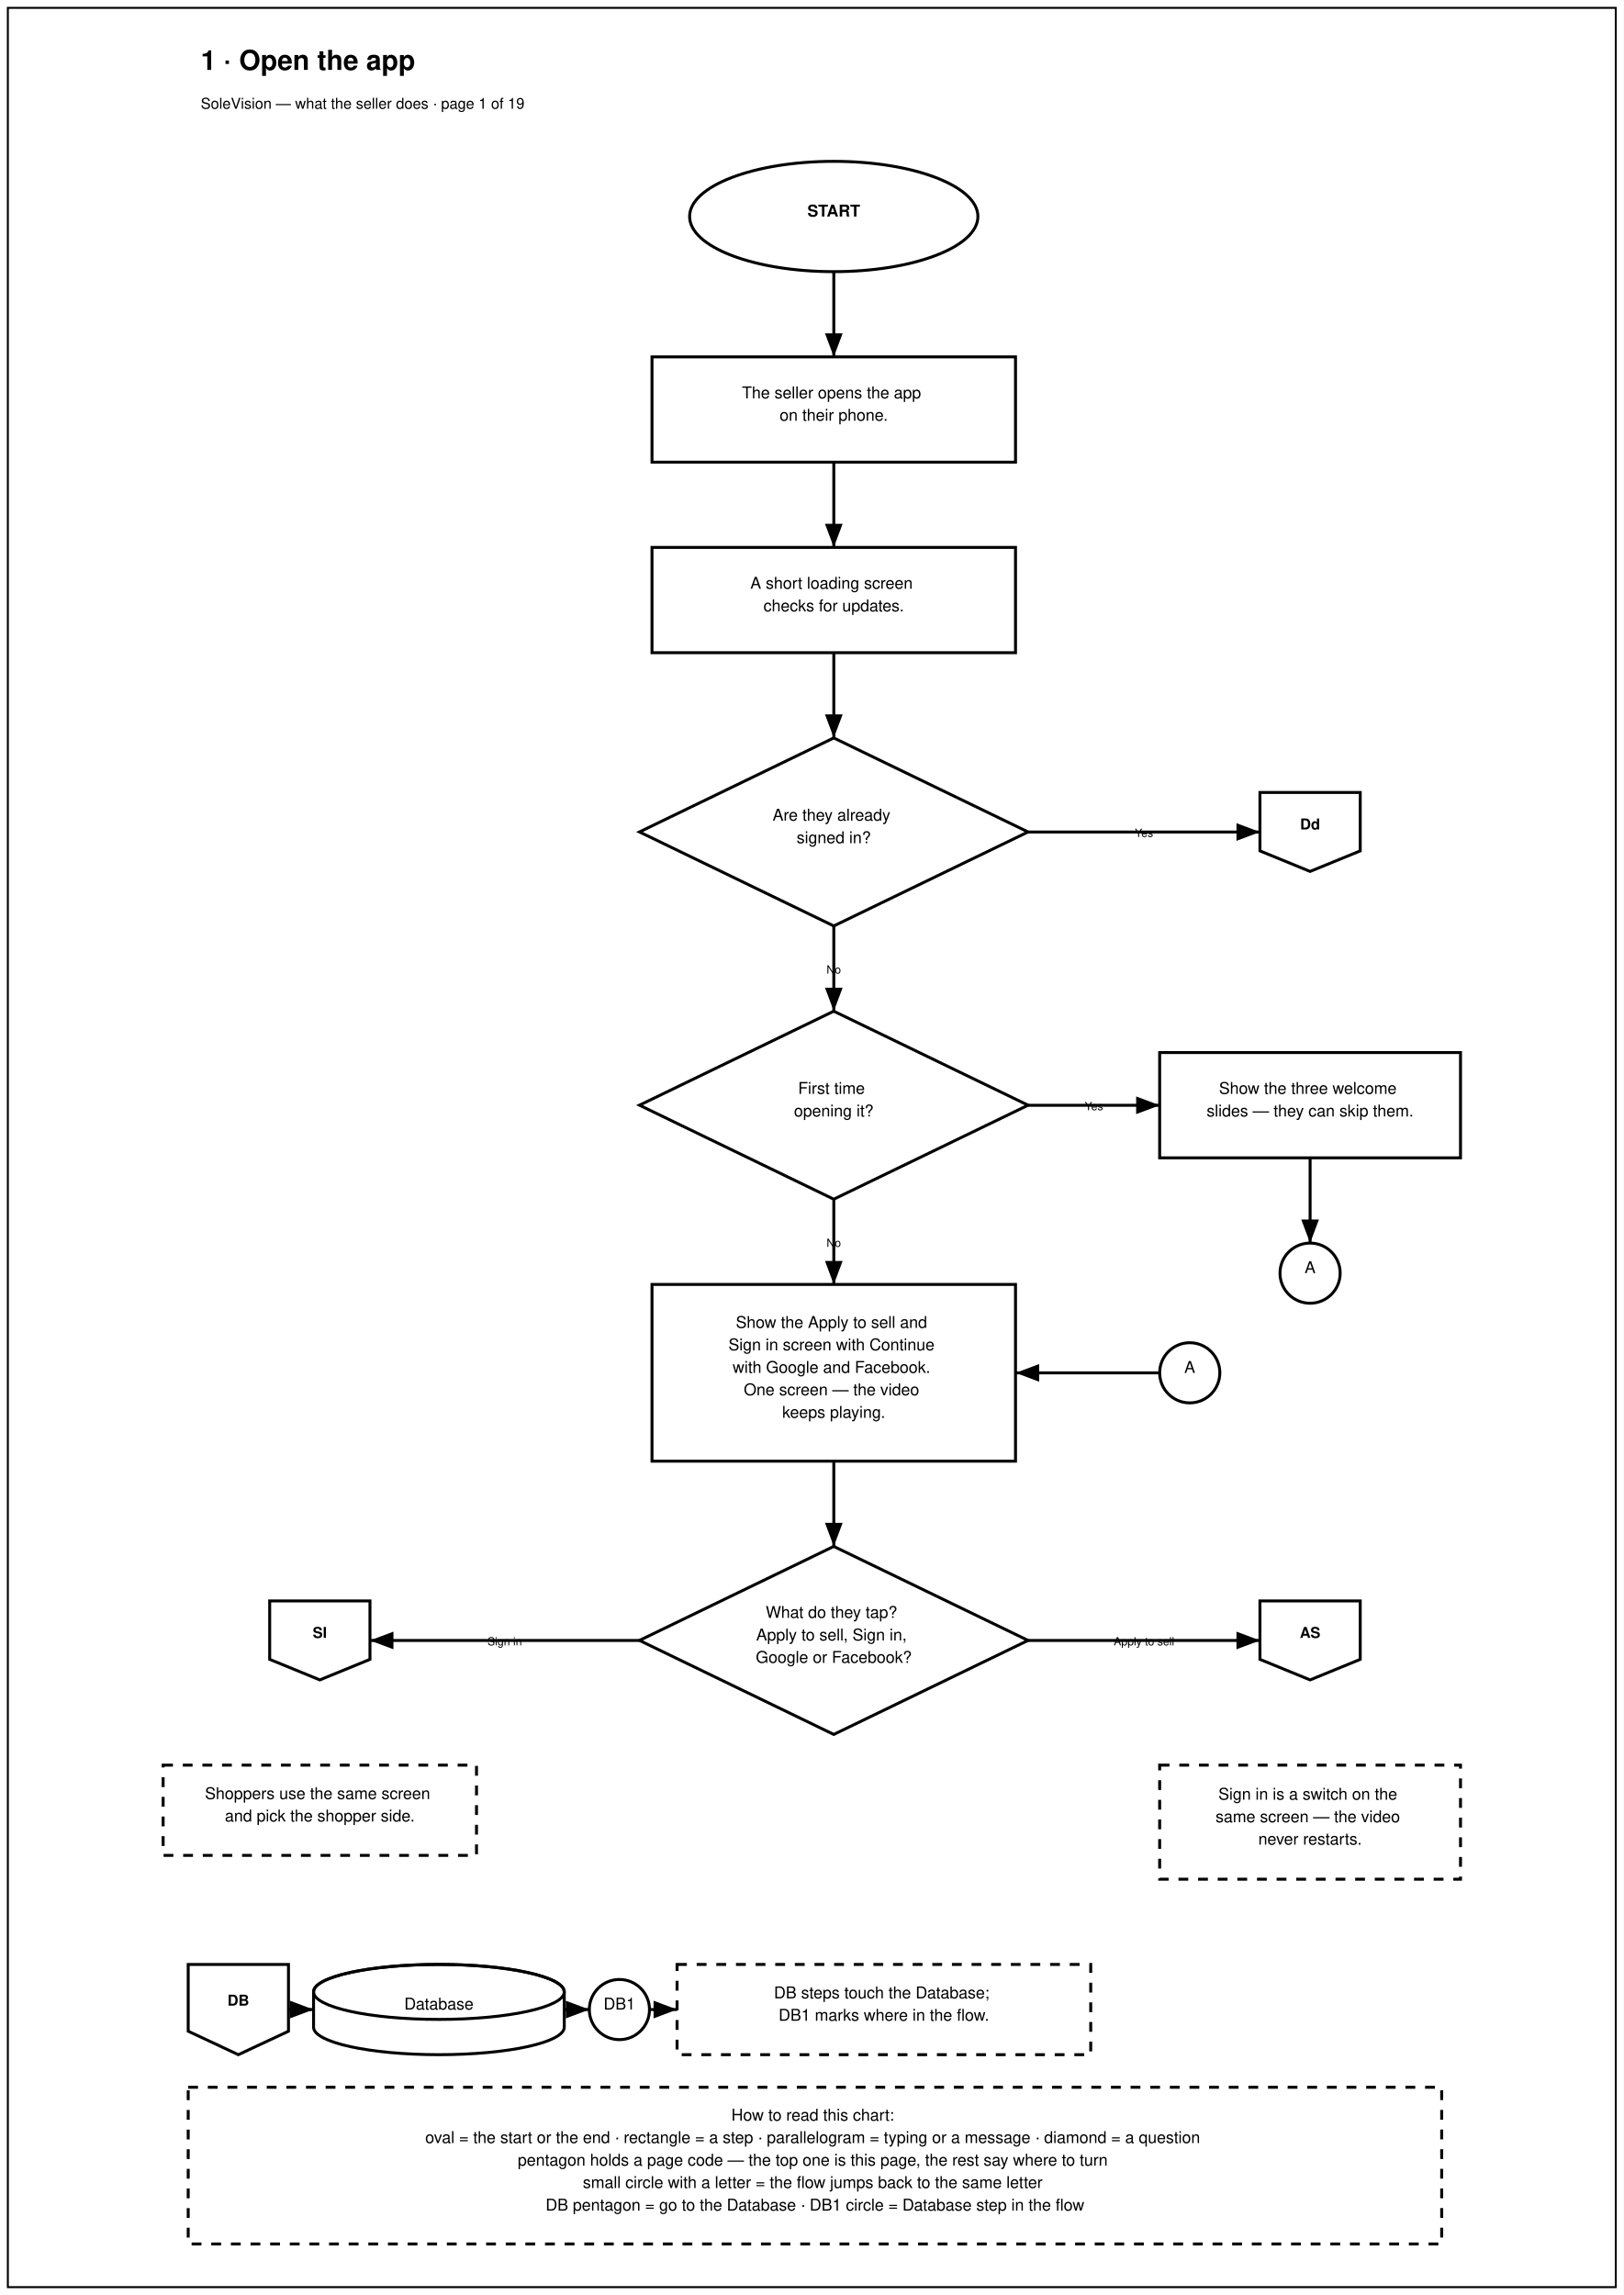
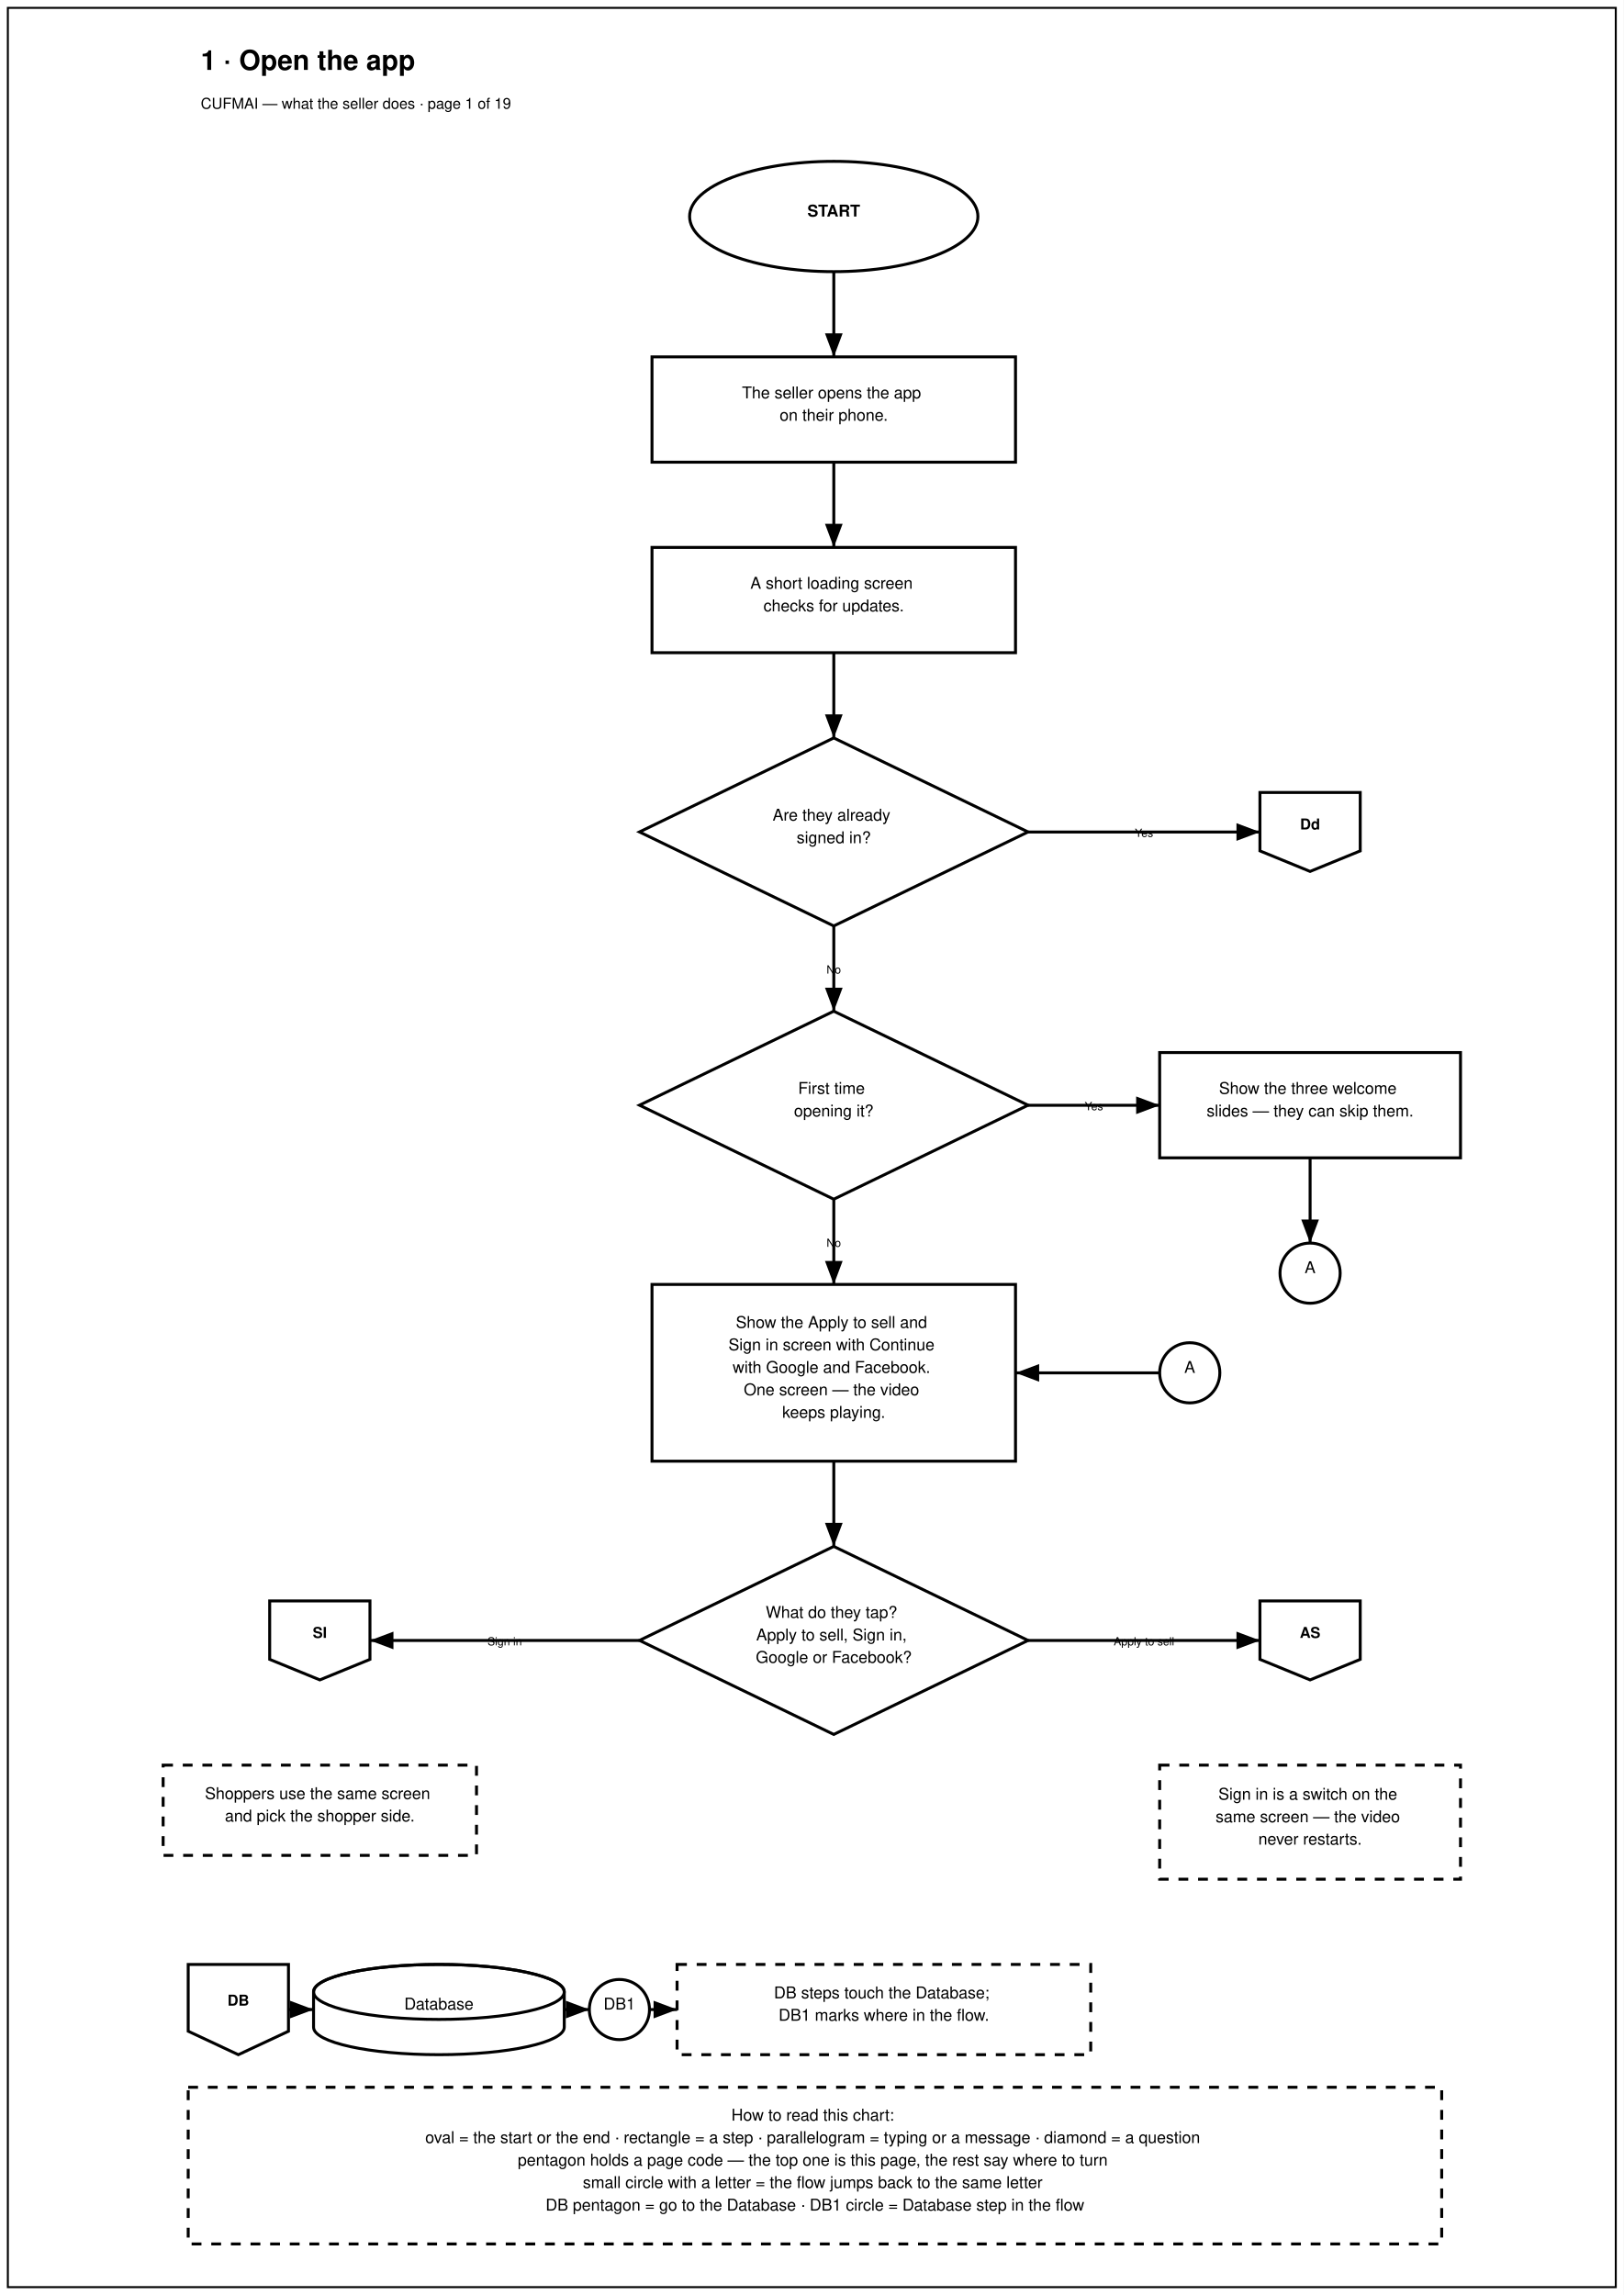
<svg xmlns="http://www.w3.org/2000/svg" width="827" height="1169" viewBox="0 0 827 1169">
  <rect x="0" y="0" width="827" height="1169" fill="#FFFFFF" />
  <defs>
    <marker id="arrow" markerWidth="10" markerHeight="10" refX="8" refY="3" orient="auto" markerUnits="strokeWidth">
      <path d="M0,0 L8,3 L0,6 z" fill="#000000" />
    </marker>
  </defs>
  <rect x="4" y="4" width="819" height="1161" fill="none" stroke="#000000" stroke-width="1" />
  <text font-family="Helvetica, Arial, sans-serif" font-size="14.046" font-weight="bold" fill="#000000" text-anchor="start">
    <tspan x="102.247" y="35.6">1 · Open the app</tspan>
  </text>
  <text font-family="Helvetica, Arial, sans-serif" font-size="7.662" fill="#000000" text-anchor="start">
-     <tspan x="102.247" y="55.4">SoleVision — what the seller does · page 1 of 19</tspan>
+     <tspan x="102.247" y="55.4">CUFMAI — what the seller does · page 1 of 19</tspan>
  </text>
  <polyline points="424.7,138.4 424.7,181.8" fill="none" stroke="#000000" stroke-width="1.5" marker-end="url(#arrow)" />
  <polyline points="424.7,235.4 424.7,278.8" fill="none" stroke="#000000" stroke-width="1.5" marker-end="url(#arrow)" />
  <polyline points="424.7,332.5 424.7,375.9" fill="none" stroke="#000000" stroke-width="1.5" marker-end="url(#arrow)" />
  <polyline points="523.6,423.8 641.8,423.8 641.8,423.8" fill="none" stroke="#000000" stroke-width="1.5" marker-end="url(#arrow)" />
  <polyline points="424.7,471.7 424.7,515.1" fill="none" stroke="#000000" stroke-width="1.5" marker-end="url(#arrow)" />
  <polyline points="523.6,563.0 590.7,563.0" fill="none" stroke="#000000" stroke-width="1.5" marker-end="url(#arrow)" />
  <polyline points="667.3,589.8 667.3,633.2" fill="none" stroke="#000000" stroke-width="1.5" marker-end="url(#arrow)" />
  <polyline points="424.7,610.8 424.7,654.3" fill="none" stroke="#000000" stroke-width="1.5" marker-end="url(#arrow)" />
  <polyline points="424.7,744.3 424.7,787.7" fill="none" stroke="#000000" stroke-width="1.5" marker-end="url(#arrow)" />
  <polyline points="523.6,835.6 641.8,835.6" fill="none" stroke="#000000" stroke-width="1.5" marker-end="url(#arrow)" />
  <polyline points="325.7,835.6 188.4,835.6" fill="none" stroke="#000000" stroke-width="1.5" marker-end="url(#arrow)" />
  <polyline points="146.9,1023.6 159.7,1023.6" fill="none" stroke="#000000" stroke-width="1.5" marker-end="url(#arrow)" />
  <polyline points="287.4,1023.6 300.2,1023.6 300.2,1023.6" fill="none" stroke="#000000" stroke-width="1.5" marker-end="url(#arrow)" />
  <polyline points="330.8,1023.6 344.9,1023.6 344.9,1023.6" fill="none" stroke="#000000" stroke-width="1.5" marker-end="url(#arrow)" />
  <polyline points="590.7,699.3 517.3,699.3" fill="none" stroke="#000000" stroke-width="1.5" marker-end="url(#arrow)" />
  <text font-family="Helvetica, Arial, sans-serif" font-size="5.746" fill="#000000" text-anchor="middle">
    <tspan x="582.694" y="426.3">Yes</tspan>
  </text>
  <text font-family="Helvetica, Arial, sans-serif" font-size="5.746" fill="#000000" text-anchor="middle">
    <tspan x="424.673" y="495.9">No</tspan>
  </text>
  <text font-family="Helvetica, Arial, sans-serif" font-size="5.746" fill="#000000" text-anchor="middle">
    <tspan x="557.155" y="565.5">Yes</tspan>
  </text>
  <text font-family="Helvetica, Arial, sans-serif" font-size="5.746" fill="#000000" text-anchor="middle">
    <tspan x="424.673" y="635.1">No</tspan>
  </text>
  <text font-family="Helvetica, Arial, sans-serif" font-size="5.746" fill="#000000" text-anchor="middle">
    <tspan x="582.694" y="838.1">Apply to sell</tspan>
  </text>
  <text font-family="Helvetica, Arial, sans-serif" font-size="5.746" fill="#000000" text-anchor="middle">
    <tspan x="257.075" y="838.1">Sign in</tspan>
  </text>
  <ellipse cx="424.673" cy="110.278" rx="73.424" ry="28.093" fill="none" stroke="#000000" stroke-width="1.5" />
  <text font-family="Helvetica, Arial, sans-serif" font-size="8.3" font-weight="bold" fill="#000000" text-anchor="middle">
    <tspan x="424.673" y="110.3">START</tspan>
  </text>
  <rect x="332.095" y="181.786" width="185.156" height="53.631" rx="0" fill="none" stroke="#000000" stroke-width="1.5" />
  <text font-family="Helvetica, Arial, sans-serif" font-size="8.3" fill="#000000" text-anchor="middle">
    <tspan x="424.673" y="202.9">The seller opens the app</tspan>
    <tspan x="424.673" y="214.3">on their phone.</tspan>
  </text>
  <rect x="332.095" y="278.833" width="185.156" height="53.631" rx="0" fill="none" stroke="#000000" stroke-width="1.5" />
  <text font-family="Helvetica, Arial, sans-serif" font-size="8.3" fill="#000000" text-anchor="middle">
    <tspan x="424.673" y="299.9">A short loading screen</tspan>
    <tspan x="424.673" y="311.4">checks for updates.</tspan>
  </text>
  <polygon points="424.673,375.881 523.636,423.766 424.673,471.651 325.711,423.766" fill="none" stroke="#000000" stroke-width="1.5" />
  <text font-family="Helvetica, Arial, sans-serif" font-size="8.3" fill="#000000" text-anchor="middle">
    <tspan x="424.673" y="418.0">Are they already</tspan>
    <tspan x="424.673" y="429.5">signed in?</tspan>
  </text>
  <polygon points="641.752,403.654 692.83,403.654 692.83,433.419 667.291,443.877 641.752,433.419" fill="none" stroke="#000000" stroke-width="1.5" />
  <text font-family="Helvetica, Arial, sans-serif" font-size="7.662" font-weight="bold" fill="#000000" text-anchor="middle">
    <tspan x="667.291" y="422.5">Dd</tspan>
  </text>
  <polygon points="424.673,515.067 523.636,562.952 424.673,610.837 325.711,562.952" fill="none" stroke="#000000" stroke-width="1.5" />
  <text font-family="Helvetica, Arial, sans-serif" font-size="8.3" fill="#000000" text-anchor="middle">
    <tspan x="424.673" y="557.2">First time</tspan>
    <tspan x="424.673" y="568.7">opening it?</tspan>
  </text>
  <rect x="590.675" y="536.136" width="153.232" height="53.631" rx="0" fill="none" stroke="#000000" stroke-width="1.5" />
  <text font-family="Helvetica, Arial, sans-serif" font-size="8.3" fill="#000000" text-anchor="middle">
    <tspan x="667.291" y="557.2">Show the three welcome</tspan>
    <tspan x="667.291" y="568.7">slides — they can skip them.</tspan>
  </text>
  <circle cx="667.291" cy="648.506" r="15.323" fill="none" stroke="#000000" stroke-width="1.5" />
  <text font-family="Helvetica, Arial, sans-serif" font-size="8.3" fill="#000000" text-anchor="middle">
    <tspan x="667.291" y="648.5">A</tspan>
  </text>
  <rect x="332.095" y="654.253" width="185.156" height="90.024" rx="0" fill="none" stroke="#000000" stroke-width="1.5" />
  <text font-family="Helvetica, Arial, sans-serif" font-size="8.3" fill="#000000" text-anchor="middle">
    <tspan x="424.673" y="676.4">Show the Apply to sell and</tspan>
    <tspan x="424.673" y="687.8">Sign in screen with Continue</tspan>
    <tspan x="424.673" y="699.3">with Google and Facebook.</tspan>
    <tspan x="424.673" y="710.7">One screen — the video</tspan>
    <tspan x="424.673" y="722.2">keeps playing.</tspan>
  </text>
  <polygon points="424.673,787.692 523.636,835.578 424.673,883.463 325.711,835.578" fill="none" stroke="#000000" stroke-width="1.5" />
  <text font-family="Helvetica, Arial, sans-serif" font-size="8.3" fill="#000000" text-anchor="middle">
    <tspan x="424.673" y="824.1">What do they tap?</tspan>
    <tspan x="424.673" y="835.6">Apply to sell, Sign in,</tspan>
    <tspan x="424.673" y="847.0">Google or Facebook?</tspan>
  </text>
  <polygon points="641.752,815.466 692.83,815.466 692.83,845.231 667.291,855.689 641.752,845.231" fill="none" stroke="#000000" stroke-width="1.5" />
  <text font-family="Helvetica, Arial, sans-serif" font-size="7.662" font-weight="bold" fill="#000000" text-anchor="middle">
    <tspan x="667.291" y="834.3">AS</tspan>
  </text>
  <polygon points="137.363,815.466 188.44,815.466 188.44,845.231 162.901,855.689 137.363,845.231" fill="none" stroke="#000000" stroke-width="1.5" />
  <text font-family="Helvetica, Arial, sans-serif" font-size="7.662" font-weight="bold" fill="#000000" text-anchor="middle">
    <tspan x="162.901" y="834.3">SI</tspan>
  </text>
  <rect x="83.093" y="899.105" width="159.617" height="45.97" rx="0" fill="none" stroke="#000000" stroke-width="1.5" stroke-dasharray="5 5" />
  <text font-family="Helvetica, Arial, sans-serif" font-size="8.3" fill="#000000" text-anchor="middle">
    <tspan x="162.901" y="916.4">Shoppers use the same screen</tspan>
    <tspan x="162.901" y="927.8">and pick the shopper side.</tspan>
  </text>
  <rect x="590.675" y="899.105" width="153.232" height="58.101" rx="0" fill="none" stroke="#000000" stroke-width="1.5" stroke-dasharray="5 5" />
  <text font-family="Helvetica, Arial, sans-serif" font-size="8.3" fill="#000000" text-anchor="middle">
    <tspan x="667.291" y="916.7">Sign in is a switch on the</tspan>
    <tspan x="667.291" y="928.2">same screen — the video</tspan>
    <tspan x="667.291" y="939.6">never restarts.</tspan>
  </text>
  <polygon points="95.862,1000.622 146.94,1000.622 146.94,1034.639 121.401,1046.591 95.862,1034.639" fill="none" stroke="#000000" stroke-width="1.5" />
  <text font-family="Helvetica, Arial, sans-serif" font-size="7.662" font-weight="bold" fill="#000000" text-anchor="middle">
    <tspan x="121.401" y="1021.6">DB</tspan>
  </text>
  <path d="M159.709,1014.622 L159.709,1032.591 A63.847,14 0 0,0 287.403,1032.591 L287.403,1014.622 A63.847,14 0 0,0 159.709,1014.622 Z" fill="none" stroke="#000000" stroke-width="1.5" />
  <ellipse cx="223.556" cy="1014.622" rx="63.847" ry="14" fill="none" stroke="#000000" stroke-width="1.5" />
  <text font-family="Helvetica, Arial, sans-serif" font-size="8.3" fill="#000000" text-anchor="middle">
    <tspan x="223.556" y="1023.6">Database</tspan>
  </text>
  <circle cx="315.495" cy="1023.606" r="15.323" fill="none" stroke="#000000" stroke-width="1.5" />
  <text font-family="Helvetica, Arial, sans-serif" font-size="8.3" fill="#000000" text-anchor="middle">
    <tspan x="315.495" y="1023.6">DB1</tspan>
  </text>
  <rect x="344.865" y="1000.622" width="210.694" height="45.97" rx="0" fill="none" stroke="#000000" stroke-width="1.5" stroke-dasharray="5 5" />
  <text font-family="Helvetica, Arial, sans-serif" font-size="8.3" fill="#000000" text-anchor="middle">
    <tspan x="450.212" y="1017.9">DB steps touch the Database;</tspan>
    <tspan x="450.212" y="1029.3">DB1 marks where in the flow.</tspan>
  </text>
  <rect x="95.862" y="1063.191" width="638.468" height="79.809" rx="0" fill="none" stroke="#000000" stroke-width="1.5" stroke-dasharray="5 5" />
  <text font-family="Helvetica, Arial, sans-serif" font-size="8.3" fill="#000000" text-anchor="middle">
    <tspan x="415.096" y="1080.2">How to read this chart:</tspan>
    <tspan x="415.096" y="1091.6">oval = the start or the end  ·  rectangle = a step  ·  parallelogram = typing or a message  ·  diamond = a question</tspan>
    <tspan x="415.096" y="1103.1">pentagon holds a page code — the top one is this page, the rest say where to turn</tspan>
    <tspan x="415.096" y="1114.5">small circle with a letter = the flow jumps back to the same letter</tspan>
    <tspan x="415.096" y="1126.0">DB pentagon = go to the Database  ·  DB1 circle = Database step in the flow</tspan>
  </text>
  <circle cx="605.998" cy="699.265" r="15.323" fill="none" stroke="#000000" stroke-width="1.5" />
  <text font-family="Helvetica, Arial, sans-serif" font-size="8.3" fill="#000000" text-anchor="middle">
    <tspan x="605.998" y="699.3">A</tspan>
  </text>
</svg>
